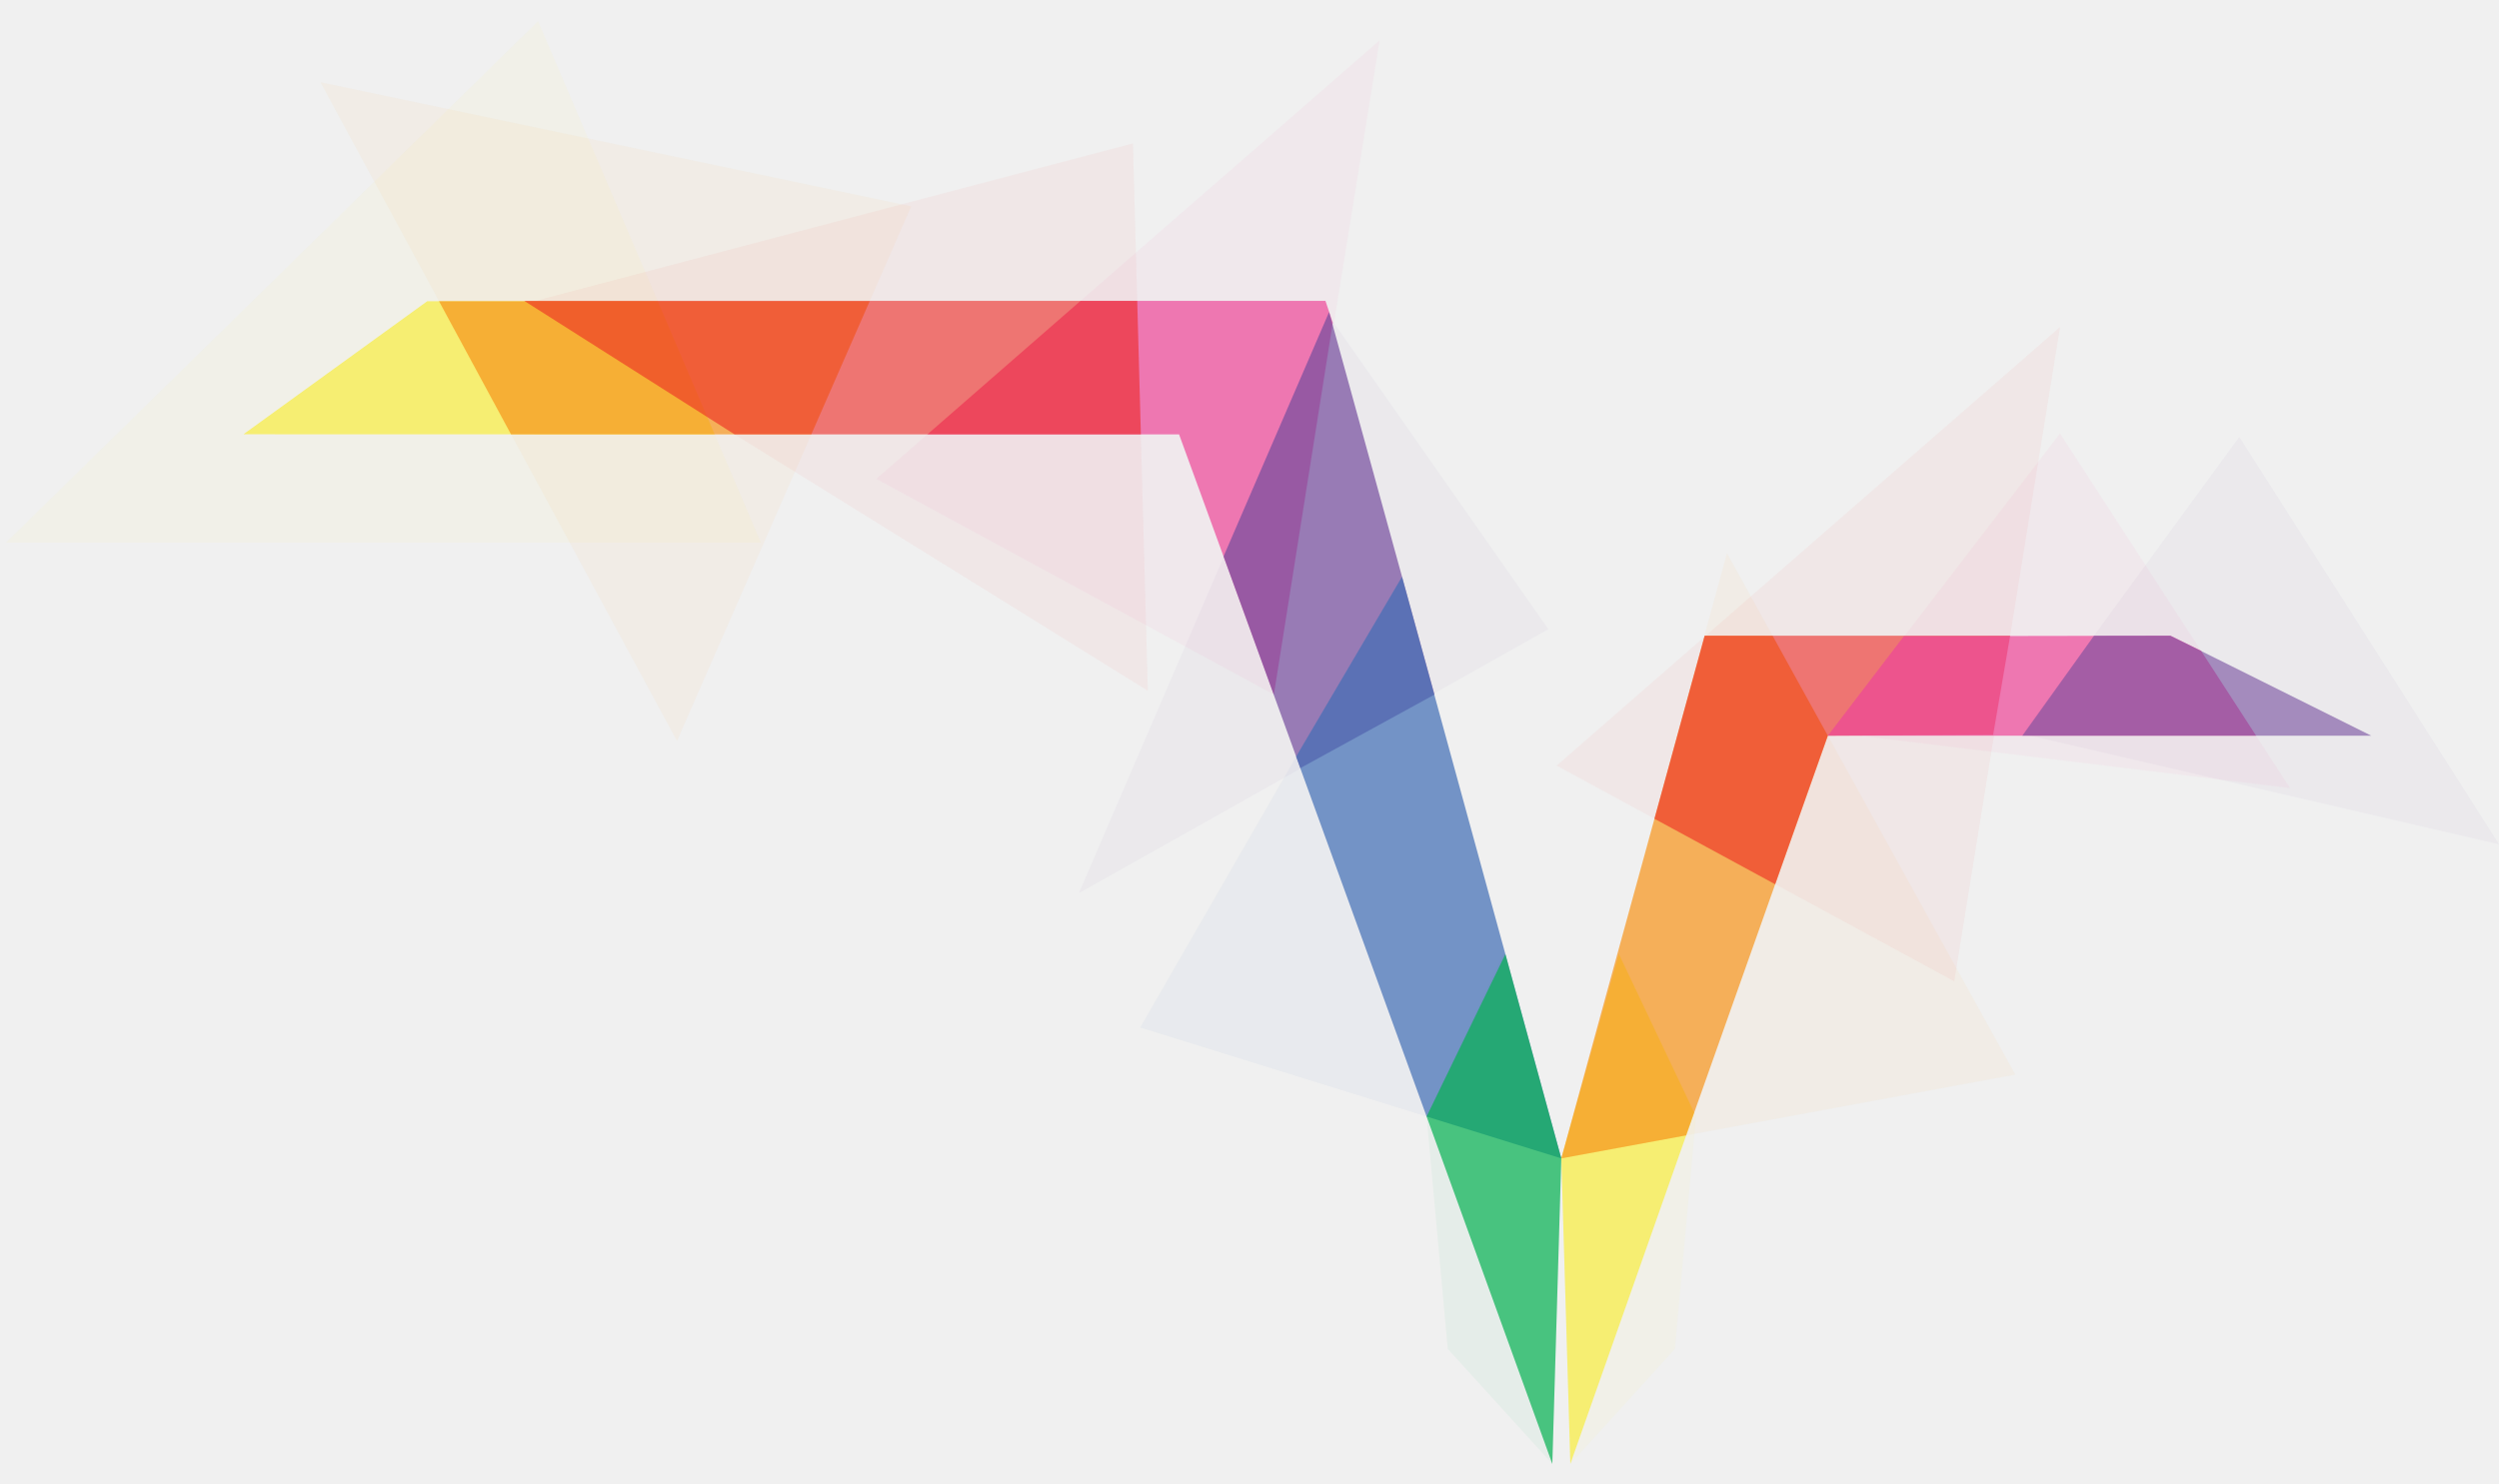
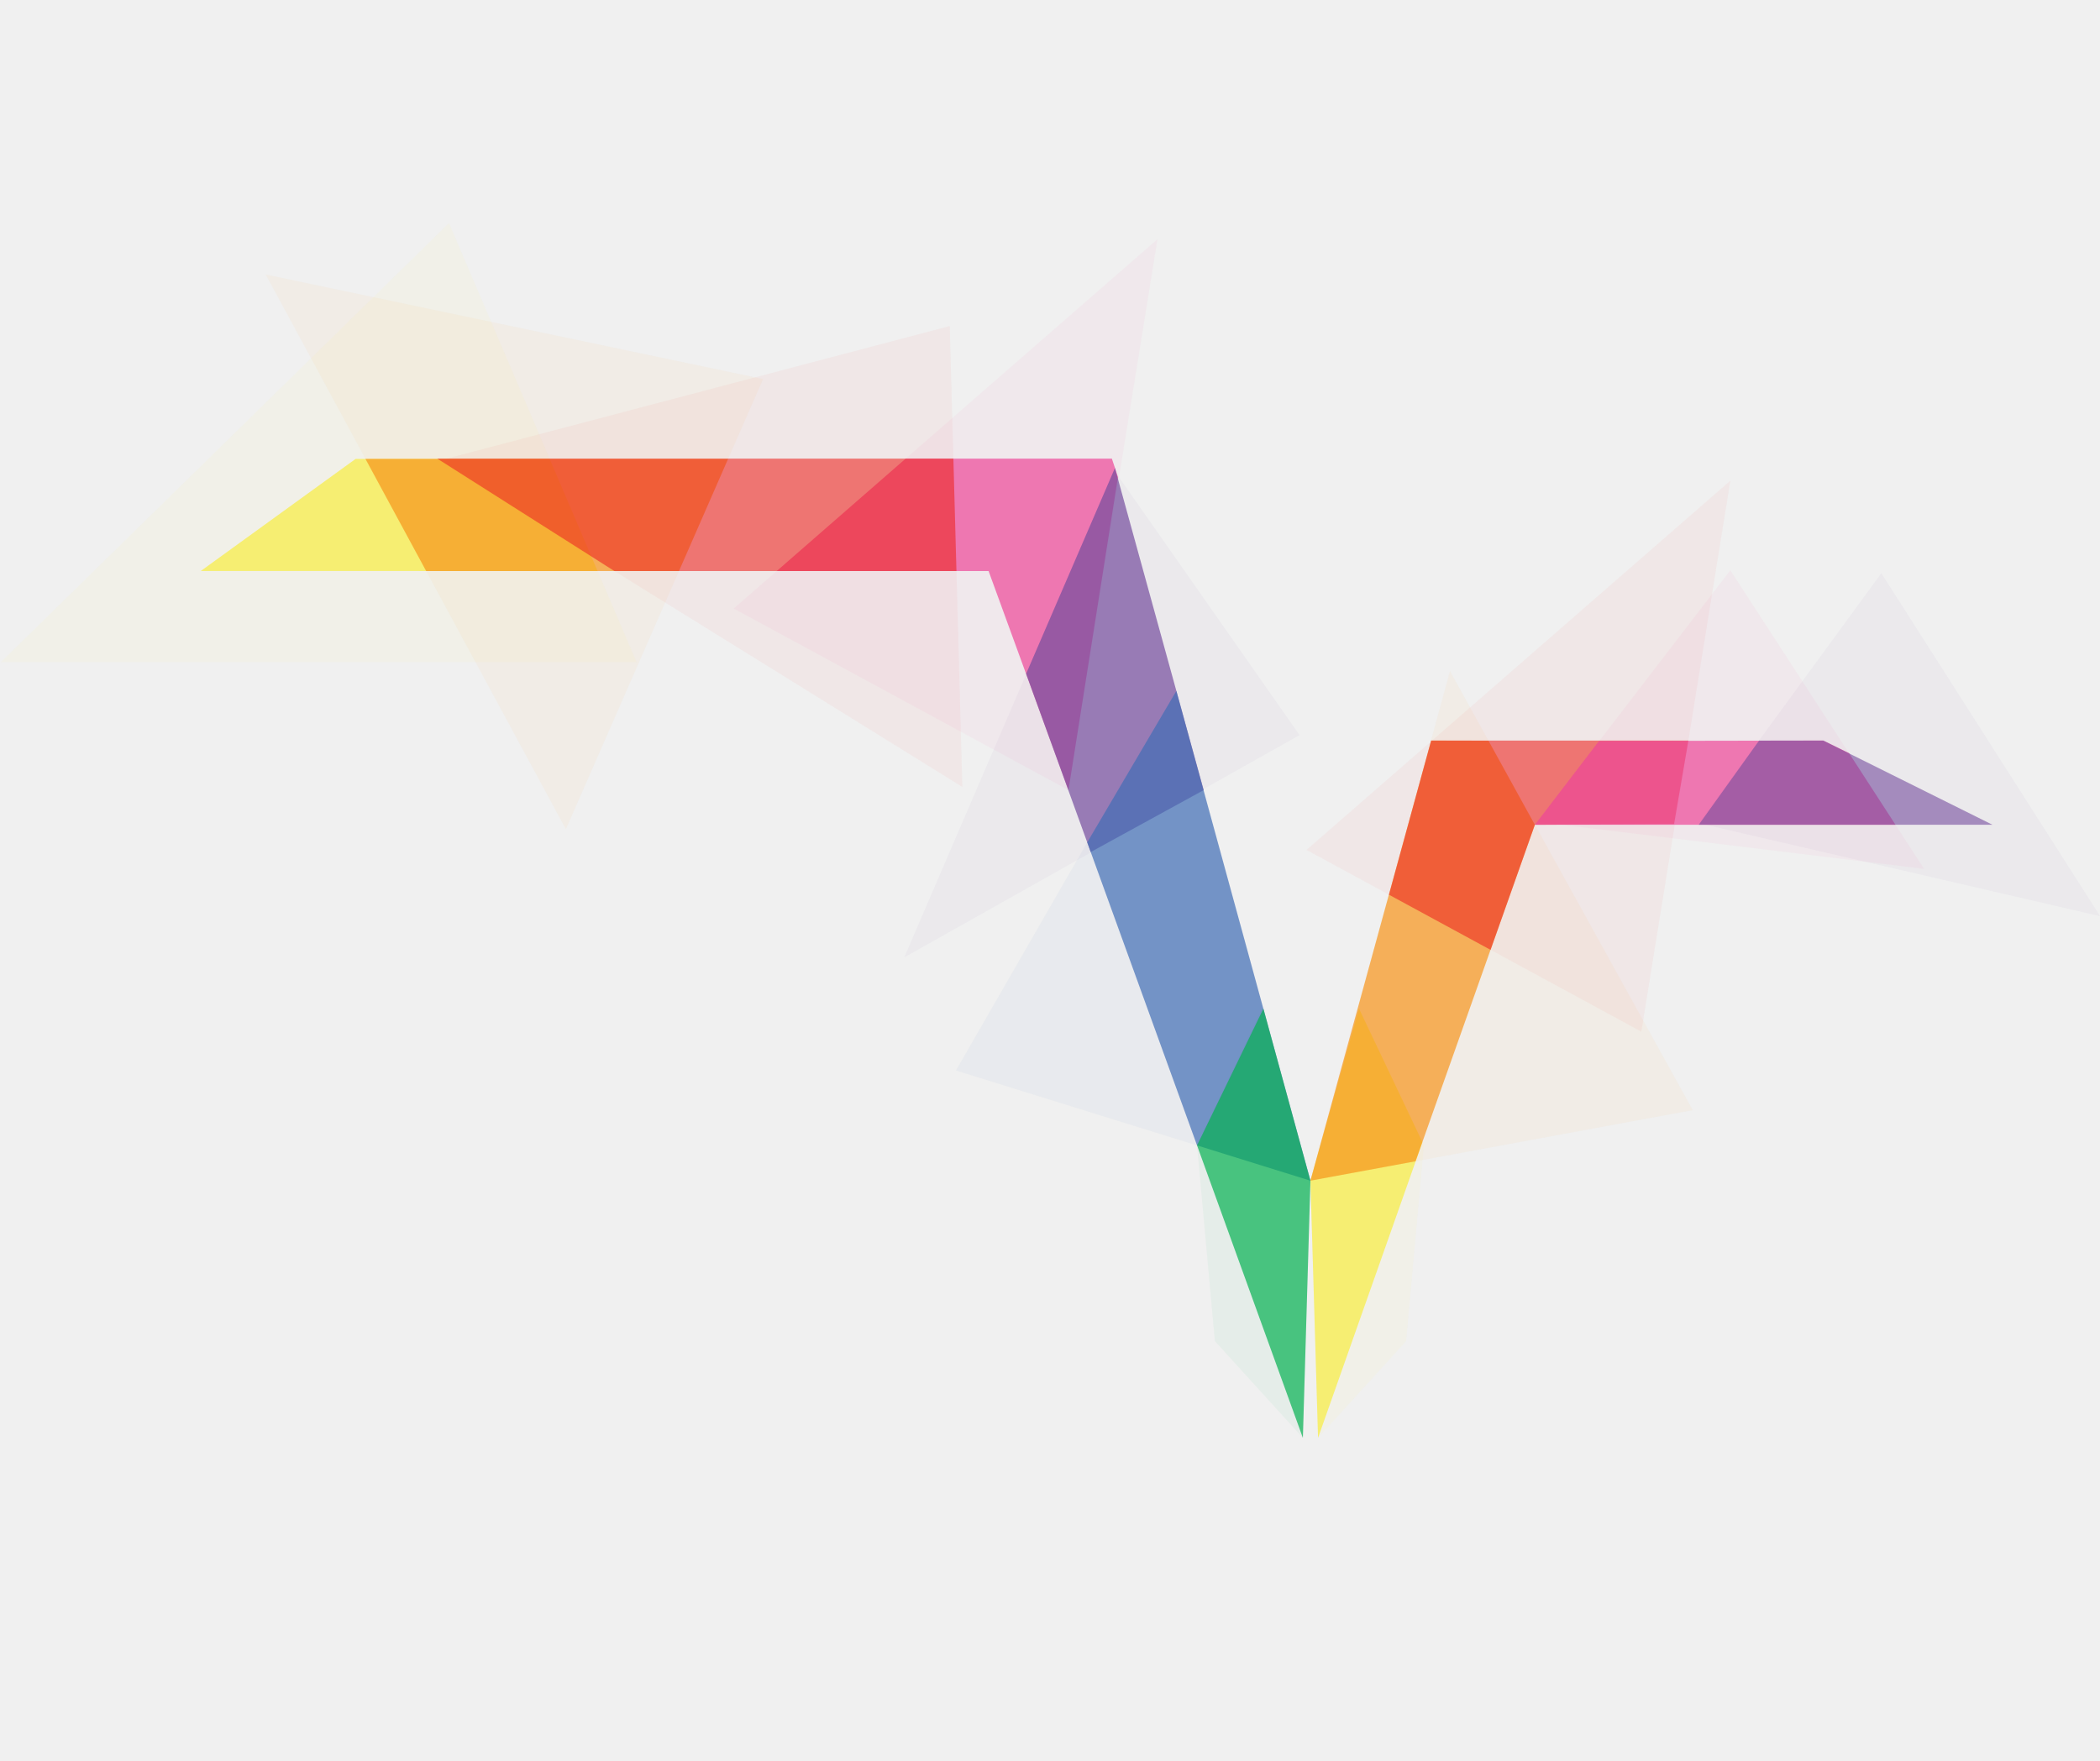
- <svg xmlns="http://www.w3.org/2000/svg" version="1.1" id="Layer_1" x="0px" y="0px" width="60.625px" height="36px" viewBox="0 0 60.625 36" enable-background="new 0 0 60.625 36" xml:space="preserve">
+ <svg xmlns="http://www.w3.org/2000/svg" version="1.1" id="Layer_1" x="0px" y="0px" width="65.875px" height="55.25px" viewBox="-5.938 -19.25 65.875 55.25" enable-background="new -5.938 -19.25 65.875 55.25" xml:space="preserve">
  <g id="Layer_1_4_" display="none">
    <g id="Layer_1_3_" display="inline">
      <g id="Layer_1_2_">
        <g id="Layer_1_1_">
          <g>
            <polygon opacity="0.01" enable-background="new    " points="41.9,28.084 38.764,26.055 40.906,25.333      " />
            <polygon fill="#FBED27" points="61.094,11.886 58.186,9.48 61.094,9.48      " />
            <polygon fill="#FBED27" points="61.094,11.886 58.186,11.886 58.186,9.48      " />
            <polygon opacity="0.02" enable-background="new    " points="61.094,11.886 58.186,11.886 58.186,9.48      " />
            <polygon fill="#FBED27" points="61.094,11.886 58.186,13.545 61.094,13.545      " />
            <polygon opacity="0.1" fill="#FFFFFF" enable-background="new    " points="61.094,11.886 58.186,13.545 61.094,13.545             " />
            <polygon fill="#FBED27" points="61.094,11.886 63.757,9.48 61.094,9.48      " />
            <polygon opacity="0.02" enable-background="new    " points="61.094,11.886 63.757,9.48 61.094,9.48      " />
            <polygon fill="#FBED27" points="61.094,11.886 63.757,11.886 63.757,9.48      " />
            <polygon opacity="0.05" fill="#FFFFFF" enable-background="new    " points="61.094,11.886 63.757,11.886 63.757,9.48      " />
            <polygon fill="#FBED27" points="58.186,11.886 56.148,9.48 58.186,9.48      " />
            <polygon opacity="0.04" enable-background="new    " points="58.186,11.886 56.148,9.48 58.186,9.48      " />
            <polygon fill="#F5841F" points="58.186,11.886 53.82,13.545 53.82,11.886      " />
            <polygon fill="#F5841F" points="53.82,11.886 51.014,9.48 49.92,11.886      " />
            <polygon fill="#F5841F" points="53.82,11.886 49.92,11.886 48.704,14.557      " />
            <polygon opacity="0.05" fill="#FFFFFF" enable-background="new    " points="53.82,11.886 49.92,11.886 48.704,14.557      " />
            <polygon fill="#F5841F" points="53.82,11.886 53.82,13.545 50.643,13.545      " />
            <polygon opacity="0.02" enable-background="new    " points="53.82,11.886 53.82,13.545 50.643,13.545      " />
            <polygon fill="#F5841F" points="50.643,13.545 53.82,13.545 52.48,16.47      " />
            <polygon opacity="0.05" fill="#FFFFFF" enable-background="new    " points="50.643,13.545 53.82,13.545 52.48,16.47      " />
            <polygon fill="#F5841F" points="50.643,13.545 48.704,14.557 49.92,16.47      " />
            <polygon opacity="0.02" enable-background="new    " points="50.643,13.545 48.704,14.557 49.92,16.47      " />
            <polygon fill="#F5841F" points="50.643,13.545 52.48,16.47 49.92,16.47      " />
            <polygon fill="#F5841F" points="50.643,13.545 52.48,16.47 49.92,16.47      " />
            <polygon fill="#F5841F" points="49.92,16.47 50.712,20.337 52.48,16.47      " />
            <polygon opacity="0.02" enable-background="new    " points="49.92,16.47 50.712,20.337 52.48,16.47      " />
            <polygon fill="#C22127" points="50.712,20.337 47.911,20.337 49.08,23.9      " />
            <polygon opacity="0.03" fill="#FFFFFF" enable-background="new    " points="50.712,20.337 47.911,20.337 49.08,23.9      " />
            <polygon fill="#C22127" points="47.911,20.337 45.758,21.033 46.836,22.784      " />
            <polygon opacity="0.04" enable-background="new    " points="47.911,20.337 45.758,21.033 46.836,22.784      " />
            <polygon fill="#C22127" points="47.911,20.337 46.836,22.784 49.08,23.9      " />
            <polygon opacity="0.02" enable-background="new    " points="47.911,20.337 46.836,22.784 49.08,23.9      " />
            <polygon fill="#C22127" points="45.758,21.033 46.836,22.784 45.214,22.23      " />
            <polygon opacity="0.03" fill="#FFFFFF" enable-background="new    " points="45.758,21.033 46.836,22.784 45.214,22.23             " />
            <polygon fill="#C22127" points="46.836,22.784 44.333,24.167 45.214,22.23      " />
            <polygon fill="#C22127" points="46.836,22.784 44.333,24.167 43.448,26.111      " />
            <polygon opacity="0.04" enable-background="new    " points="46.836,22.784 44.333,24.167 43.448,26.111      " />
            <polygon fill="#C22127" points="46.836,22.784 48.425,25.333 49.08,23.9      " />
            <polygon opacity="0.03" fill="#FFFFFF" enable-background="new    " points="46.836,22.784 48.425,25.333 49.08,23.9      " />
            <polygon fill="#C22127" points="47.911,24.511 47.389,27.6 48.425,25.333      " />
            <polygon fill="#EC3793" points="43.448,26.111 41.9,28.084 43.448,29.148      " />
            <polygon fill="#EC3793" points="43.448,29.148 45.143,29.148 43.448,30.952      " />
            <polygon fill="#EC3793" points="41.9,28.084 43.448,30.952 43.448,29.148      " />
            <polygon opacity="0.04" enable-background="new    " points="41.9,28.084 43.448,30.952 43.448,29.148      " />
            <polygon fill="#EC3793" points="41.9,28.084 42.109,30.49 43.064,30.243      " />
            <polygon opacity="0.03" fill="#FFFFFF" enable-background="new    " points="41.9,28.084 42.109,30.49 43.064,30.243      " />
            <polygon fill="#EC3793" points="43.448,30.952 45.253,32.261 43.448,32.261      " />
            <polygon fill="#EC3793" points="42.109,30.49 43.064,30.243 43.448,30.952      " />
            <polygon opacity="0.06" enable-background="new    " points="42.109,30.49 43.064,30.243 43.448,30.952      " />
            <polygon fill="#EC3793" points="43.448,30.952 42.202,32.261 43.448,32.261      " />
            <polygon opacity="0.03" fill="#FFFFFF" enable-background="new    " points="43.448,30.952 42.202,32.261 43.448,32.261             " />
            <polygon fill="#EC3793" points="43.035,35.332 43.448,33.857 43.848,35.332      " />
            <polygon fill="#EC3793" points="43.448,33.857 44.729,33.407 43.848,35.332      " />
            <polygon opacity="0.04" enable-background="new    " points="43.448,33.857 44.729,33.407 43.848,35.332      " />
            <polygon fill="#EC3793" points="43.448,33.857 45.253,32.261 44.729,33.407      " />
            <polygon opacity="0.03" fill="#FFFFFF" enable-background="new    " points="43.448,33.857 45.253,32.261 44.729,33.407             " />
            <polygon fill="#EC3793" points="45.253,32.261 43.448,32.261 43.448,32.943      " />
            <polygon opacity="0.04" enable-background="new    " points="45.253,32.261 43.448,32.261 43.448,32.943      " />
            <polygon fill="#EC3793" points="45.253,32.261 43.448,32.943 43.448,33.857      " />
            <polygon fill="#EC3793" points="45.143,29.148 43.448,30.952 45.143,30.598      " />
            <polygon opacity="0.04" enable-background="new    " points="45.143,29.148 43.448,30.952 45.143,30.598      " />
            <polyline fill="#EC3793" points="43.448,30.952 45.253,32.261 45.146,30.652 45.143,30.598      " />
            <polyline opacity="0.03" fill="#FFFFFF" enable-background="new    " points="43.448,30.952 45.253,32.261 45.146,30.652        45.143,30.598      " />
            <polygon fill="#EC3793" points="43.448,29.148 44.564,25.016 43.448,26.111      " />
            <polygon opacity="0.04" enable-background="new    " points="43.448,29.148 44.564,25.016 43.448,26.111      " />
            <polygon fill="#EC3793" points="43.448,29.148 43.893,27.502 45.143,29.148      " />
            <polygon opacity="0.03" fill="#FFFFFF" enable-background="new    " points="43.448,29.148 43.893,27.502 45.143,29.148             " />
            <polygon fill="#C22127" points="46.836,22.784 47.911,24.511 46.836,24.689      " />
            <polygon fill="#C22127" points="47.911,24.511 46.836,24.689 47.389,27.6      " />
            <polygon opacity="0.03" fill="#FFFFFF" enable-background="new    " points="47.911,24.511 46.836,24.689 47.389,27.6      " />
            <polygon fill="#EC3793" points="45.143,29.148 45.689,27.502 46.68,29.148      " />
            <polygon fill="#EC3793" points="45.143,29.148 46.68,29.148 46.016,30.598      " />
            <polygon opacity="0.04" enable-background="new    " points="45.143,29.148 46.68,29.148 46.016,30.598      " />
            <path fill="#EC3793" d="M45.143,29.148" />
            <polygon fill="#EC3793" points="41.9,28.084 42.675,24.432 43.448,26.111      " />
            <polygon opacity="0.03" fill="#FFFFFF" enable-background="new    " points="41.9,28.084 42.675,24.432 43.448,26.111      " />
            <polygon fill="#EC3793" points="45.143,29.148 45.143,30.594 46.016,30.598      " />
            <polygon fill="#EC3793" points="45.143,30.594 46.016,30.598 45.253,32.261      " />
            <polygon opacity="0.04" enable-background="new    " points="45.143,30.596 46.016,30.6 45.253,32.264      " />
            <polygon fill="#DD5D82" points="41.9,28.084 38.764,26.055 40.906,25.333      " />
            <polygon opacity="0.02" enable-background="new    " points="41.9,28.084 38.764,26.055 40.906,25.333      " />
            <polygon fill="#DD5D82" points="40.906,25.333 41.514,21.909 38.764,26.055      " />
            <polygon opacity="0.04" enable-background="new    " points="40.906,25.333 41.514,21.909 38.764,26.055      " />
            <polygon fill="#DD5D82" points="38.764,26.055 37.448,23.199 41.514,21.909      " />
            <polygon fill="#DD5D82" points="41.514,21.909 40.684,20.107 39.637,22.505      " />
            <polygon opacity="0.03" enable-background="new    " points="41.514,21.909 40.684,20.107 39.637,22.505      " />
            <polygon fill="#DD5D82" points="39.637,22.505 38.268,19.95 40.684,20.107      " />
            <polygon opacity="0.03" fill="#FFFFFF" enable-background="new    " points="39.641,22.505 38.273,19.95 40.688,20.107             " />
            <polygon fill="#DD5D82" points="38.268,19.95 37.448,23.199 39.637,22.505      " />
            <polyline fill="#DD5D82" points="38.268,19.95 40.25,19.165 40.684,20.107      " />
            <polyline opacity="0.04" enable-background="new    " points="40.688,20.107 40.254,19.165 38.273,19.95      " />
            <polyline opacity="0.05" fill="#FFFFFF" enable-background="new    " points="39.637,22.505 39.626,22.545 38.764,26.055        37.473,23.252      " />
            <path fill="#FFFFFF" d="M37.448,23.199" />
            <polygon fill="#DD5D82" points="37.448,23.199 35.404,18.764 38.273,19.948      " />
            <polygon opacity="0.04" enable-background="new    " points="37.448,23.199 35.404,18.764 38.273,19.948      " />
            <polygon fill="#DD5D82" points="35.404,18.764 35.924,15.388 38.273,19.948      " />
            <polygon fill="#DD5D82" points="35.723,16.702 33.289,14.166 35.404,18.764      " />
            <polygon opacity="0.03" fill="#FFFFFF" enable-background="new    " points="35.723,16.708 33.289,14.171 35.404,18.768             " />
            <polygon fill="#A15AA3" points="35.924,15.388 36.956,12.011 35.109,8.002      " />
            <polygon fill="#A15AA3" points="35.109,8.002 33.686,10.343 32.205,6.949      " />
            <polygon fill="#A15AA3" points="33.686,10.343 35.368,10.343 35.109,8.002      " />
            <polygon opacity="0.04" enable-background="new    " points="33.665,10.343 35.346,10.343 35.088,8.002      " />
            <polygon fill="#A15AA3" points="32.205,6.949 30.257,7.583 29.242,5.379      " />
            <polygon fill="#A15AA3" points="30.257,7.583 33.686,10.343 32.205,6.949      " />
            <polygon opacity="0.06" enable-background="new    " points="30.257,7.583 33.686,10.343 32.205,6.949      " />
            <polygon fill="#A15AA3" points="32.205,6.949 33.369,4.224 35.088,8.002      " />
            <polygon opacity="0.03" fill="#FFFFFF" enable-background="new    " points="32.205,6.949 33.369,4.224 35.088,8.002      " />
            <polygon fill="#A15AA3" points="32.205,6.949 31.232,4.434 29.242,5.379      " />
            <polygon opacity="0.02" enable-background="new    " points="32.205,6.949 31.232,4.434 29.242,5.379      " />
            <polygon fill="#A15AA3" points="32.205,6.949 31.232,4.434 32.029,1.313      " />
            <polygon opacity="0.04" enable-background="new    " points="32.205,6.949 31.232,4.434 32.029,1.313      " />
            <polygon fill="#A15AA3" points="32.029,1.313 32.205,6.949 33.369,4.224      " />
            <polygon fill="#A15AA3" points="32.029,1.313 29.359,2.874 31.232,4.434      " />
            <polygon fill="#79CCCA" points="29.242,5.379 27.23,3.346 25.842,5.379      " />
            <polygon fill="#79CCCA" points="27.23,3.346 25.842,5.379 23.921,3.346      " />
            <polygon opacity="0.04" enable-background="new    " points="27.23,3.346 25.842,5.379 23.921,3.346      " />
            <polygon fill="#79CCCA" points="23.921,3.346 23.921,1.313 21.792,3.346      " />
            <polygon fill="#79CCCA" points="21.792,3.346 24.75,4.224 23.921,3.346      " />
            <polygon opacity="0.06" enable-background="new    " points="21.792,3.346 24.75,4.224 23.921,3.346      " />
            <polygon fill="#79CCCA" points="21.792,3.346 20.465,4.295 23.271,3.785      " />
            <polygon opacity="0.04" enable-background="new    " points="21.792,3.346 20.465,4.295 23.271,3.785      " />
            <polygon fill="#79CCCA" points="21.792,3.346 21.005,1.313 23.921,1.313      " />
            <polygon opacity="0.04" enable-background="new    " points="21.792,3.346 21.005,1.313 23.921,1.313      " />
            <polygon fill="#79CCCA" points="20.465,4.295 21.792,3.346 20.465,3.346      " />
            <polygon opacity="0.05" enable-background="new    " points="20.465,4.295 21.792,3.346 20.465,3.346      " />
            <polygon fill="#79CCCA" points="21.005,1.313 20.465,3.346 21.792,3.346      " />
            <polygon fill="#79CCCA" points="23.921,3.346 24.646,1.313 23.921,1.313      " />
            <polygon opacity="0.02" enable-background="new    " points="23.921,3.346 24.646,1.313 23.921,1.313      " />
            <polygon fill="#79CCCA" points="20.465,4.295 20.465,5.379 18.583,5.379      " />
            <polygon opacity="0.08" fill="#FFFFFF" enable-background="new    " points="20.465,4.295 20.465,5.379 18.583,5.379      " />
            <polygon fill="#79CCCA" points="20.465,3.346 18.583,5.379 20.465,4.295      " />
            <polygon opacity="0.02" enable-background="new    " points="20.465,3.346 18.583,5.379 20.465,4.295      " />
            <polygon fill="#79CCCA" points="20.465,3.346 18.583,3.346 21.005,1.313      " />
            <polygon opacity="0.02" enable-background="new    " points="20.465,3.346 18.583,3.346 21.005,1.313      " />
            <polygon fill="#79CCCA" points="20.465,4.295 20.465,5.379 23.271,3.785      " />
            <polygon opacity="0.02" enable-background="new    " points="20.465,4.295 20.465,5.379 23.271,3.785      " />
            <polygon fill="#79CCCA" points="18.583,3.346 18.583,1.313 21.005,1.313      " />
            <polygon fill="#79CCCA" points="18.583,1.313 16.656,1.313 18.583,3.346      " />
            <polygon opacity="0.08" fill="#FFFFFF" enable-background="new    " points="18.583,1.313 16.656,1.313 18.583,3.346      " />
            <polygon fill="#79CCCA" points="18.583,3.346 17.62,4.434 16.656,1.313      " />
            <polygon fill="#79CCCA" points="16.656,1.313 14.989,3.162 17.226,3.162      " />
            <polygon opacity="0.04" enable-background="new    " points="16.656,1.313 14.989,3.162 17.226,3.162      " />
            <polygon fill="#79CCCA" points="14.989,3.162 14.989,4.582 17.226,3.162      " />
            <polygon fill="#64BB46" points="14.989,3.162 12.258,1.313 12.258,3.162      " />
            <polygon fill="#64BB46" points="12.258,3.162 10.917,3.162 12.258,1.313      " />
            <polygon opacity="0.04" enable-background="new    " points="12.258,3.162 10.917,3.162 12.258,1.313      " />
            <polygon fill="#64BB46" points="10.917,3.162 13.076,5.379 12.258,3.162      " />
            <polygon fill="#64BB46" points="10.917,3.162 10.917,1.313 12.258,1.313      " />
            <polygon fill="#64BB46" points="10.917,3.162 10.917,4.434 12.156,4.434      " />
            <polygon opacity="0.04" enable-background="new    " points="10.917,3.162 10.917,4.434 12.156,4.434      " />
            <polygon fill="#64BB46" points="10.917,3.162 9.358,1.313 9.358,3.872      " />
            <polygon opacity="0.08" fill="#FFFFFF" enable-background="new    " points="10.917,3.162 9.358,1.313 9.358,3.872      " />
            <polygon fill="#64BB46" points="9.358,1.313 10.917,1.313 10.917,3.162      " />
            <polygon opacity="0.02" enable-background="new    " points="9.358,1.313 10.917,1.313 10.917,3.162      " />
            <polygon fill="#64BB46" points="7.723,3.872 6.35,5.379 7.723,5.379      " />
            <polygon opacity="0.04" enable-background="new    " points="7.723,3.872 6.35,5.379 7.723,5.379      " />
            <polygon fill="#64BB46" points="5.257,1.313 6.936,1.313 6.936,2.521      " />
            <polygon fill="#64BB46" points="6.936,2.521 8.17,1.313 6.936,1.313      " />
            <polygon opacity="0.08" fill="#FFFFFF" enable-background="new    " points="6.936,2.521 8.17,1.313 6.936,1.313      " />
            <polygon fill="#64BB46" points="9.358,1.313 8.17,1.313 9.358,3.872      " />
            <polygon opacity="0.02" enable-background="new    " points="9.381,1.313 8.193,1.313 9.381,3.872      " />
            <polygon fill="#64BB46" points="8.17,1.313 6.936,2.521 8.731,2.521      " />
            <polygon opacity="0.04" enable-background="new    " points="8.17,1.313 6.936,2.521 8.731,2.521      " />
            <polygon fill="#64BB46" points="5.257,5.379 7.723,3.872 6.35,5.379      " />
            <polygon fill="#64BB46" points="6.936,2.521 9.358,3.872 8.731,2.521      " />
            <polygon fill="#64BB46" points="7.723,3.872 6.936,2.521 9.358,3.872      " />
            <polygon opacity="0.08" fill="#FFFFFF" enable-background="new    " points="7.746,3.872 6.959,2.521 9.381,3.872      " />
            <polygon fill="#64BB46" points="6.936,2.521 5.257,2.521 5.257,1.313      " />
            <polygon opacity="0.04" enable-background="new    " points="6.936,2.521 5.257,2.521 5.257,1.313      " />
            <polygon fill="#64BB46" points="7.723,3.872 6.49,3.709 6.936,2.521      " />
            <polygon opacity="0.04" enable-background="new    " points="7.723,3.872 6.49,3.709 6.936,2.521      " />
            <polygon fill="#64BB46" points="6.49,3.709 5.257,5.379 7.723,3.872      " />
            <polygon opacity="0.08" fill="#FFFFFF" enable-background="new    " points="6.49,3.709 5.257,5.379 7.723,3.872      " />
            <polygon fill="#FBED27" points="58.186,11.886 56.148,9.48 53.82,11.886      " />
            <polygon opacity="0.04" fill="#FFFFFF" enable-background="new    " points="58.186,11.886 56.148,9.48 53.82,11.886      " />
            <polygon fill="#FBED27" points="61.094,11.886 63.757,13.545 63.757,11.886      " />
            <polygon opacity="0.02" enable-background="new    " points="61.094,11.886 63.757,13.545 63.757,11.886      " />
            <polygon fill="#C22127" points="45.758,21.033 47.389,17.451 47.911,20.337      " />
            <polygon fill="#F5841F" points="49.92,16.47 47.389,17.451 48.704,14.557      " />
            <polygon fill="#C22127" points="47.911,20.337 49.08,18.323 50.712,20.337      " />
            <polygon fill="#EC3793" points="43.035,35.332 42.148,33.407 43.448,33.857      " />
            <polygon opacity="0.03" fill="#FFFFFF" enable-background="new    " points="43.035,35.332 42.148,33.407 43.448,33.857             " />
            <polygon fill="#EC3793" points="42.148,33.407 43.448,32.261 43.448,33.857      " />
            <polygon opacity="0.04" enable-background="new    " points="43.448,32.943 42.148,33.407 43.448,33.857      " />
            <polygon fill="#EC3793" points="42.202,32.261 42.148,33.407 43.448,32.261      " />
            <polygon opacity="0.04" enable-background="new    " points="42.202,32.261 42.148,33.407 43.448,32.261      " />
            <polygon opacity="0.03" fill="#FFFFFF" enable-background="new    " points="43.448,32.261 43.448,32.943 42.148,33.407             " />
            <polygon fill="#EC3793" points="42.202,32.261 41.02,30.952 42.148,33.407      " />
            <polygon fill="#EC3793" points="42.109,30.49 42.202,32.261 43.448,30.952      " />
            <polygon fill="#EC3793" points="41.02,30.952 42.038,29.669 42.109,30.49 42.202,32.261      " />
            <polygon opacity="0.06" enable-background="new    " points="41.02,30.952 42.038,29.669 42.109,30.49 42.202,32.261      " />
            <polygon fill="#DD5D82" points="40.906,25.333 42.675,24.432 41.514,21.909      " />
            <polygon fill="#EC3793" points="40.906,25.333 42.675,24.432 41.514,21.909      " />
            <polygon opacity="0.05" fill="#FFFFFF" enable-background="new    " points="40.906,25.333 42.675,24.432 41.514,21.909             " />
            <polygon fill="#EC3793" points="40.906,25.333 42.675,24.432 41.9,28.084      " />
            <polygon fill="#DD5D82" points="38.273,19.948 38.542,17.068 40.25,19.165      " />
            <polygon fill="#DD5D82" points="38.542,17.068 39.284,17.068 40.25,19.165      " />
            <polygon opacity="0.04" enable-background="new    " points="38.542,17.068 39.284,17.068 40.25,19.165      " />
            <polygon fill="#DD5D82" points="38.542,17.068 36.9,17.283 38.273,19.948      " />
            <polygon opacity="0.05" fill="#FFFFFF" enable-background="new    " points="38.542,17.068 36.9,17.283 38.273,19.948      " />
            <polygon fill="#A15AA3" points="36.956,12.011 37.873,14.004 35.924,15.388      " />
            <polygon opacity="0.04" enable-background="new    " points="36.956,12.011 37.875,14.004 35.925,15.388      " />
            <polygon fill="#A15AA3" points="33.686,10.343 32.531,12.521 34.219,12.521      " />
            <polygon fill="#A15AA3" points="32.531,12.521 30.257,7.583 33.686,10.343      " />
            <polygon opacity="0.04" enable-background="new    " points="32.531,12.521 30.257,7.583 33.686,10.343      " />
            <polygon fill="#A15AA3" points="33.686,10.343 35.368,10.312 34.219,12.521      " />
            <polygon opacity="0.03" fill="#FFFFFF" enable-background="new    " points="33.686,10.343 35.368,10.312 34.219,12.521             " />
            <polygon fill="#A15AA3" points="34.219,12.521 33.289,14.171 32.531,12.521      " />
            <polygon opacity="0.04" enable-background="new    " points="34.219,12.521 33.289,14.171 32.531,12.521      " />
            <polygon fill="#79CCCA" points="27.23,3.346 29.359,2.874 27.485,1.313      " />
            <polygon fill="#79CCCA" points="27.485,1.313 23.921,3.346 27.23,3.346      " />
            <polygon opacity="0.08" fill="#FFFFFF" enable-background="new    " points="27.485,1.313 23.921,3.346 27.23,3.346      " />
            <polygon fill="#79CCCA" points="24.646,1.313 27.485,1.313 23.921,3.346      " />
            <path fill="none" stroke="#79CCCA" stroke-width="0.25" stroke-miterlimit="10" d="M12.258,3.162" />
            <polygon fill="#64BB46" points="6.49,3.709 5.257,3.709 6.936,2.521      " />
            <polygon fill="#64BB46" points="6.936,2.521 5.257,2.521 5.257,3.709      " />
            <polygon opacity="0.08" fill="#FFFFFF" enable-background="new    " points="6.936,2.521 5.257,2.521 5.257,3.709      " />
            <polygon fill="#64BB46" points="6.49,3.709 5.257,3.709 5.257,5.379      " />
            <polygon opacity="0.02" enable-background="new    " points="6.49,3.709 5.257,3.709 5.257,5.379      " />
            <polygon fill="#64BB46" points="7.723,3.872 9.358,5.379 7.723,5.379      " />
            <polygon fill="#64BB46" points="9.358,5.379 9.381,3.872 7.723,3.872      " />
            <polygon opacity="0.02" enable-background="new    " points="9.358,5.379 9.381,3.872 7.723,3.872      " />
            <polygon fill="#64BB46" points="9.381,3.872 10.917,4.434 10.917,3.162      " />
            <polygon fill="#64BB46" points="12.258,3.162 14.989,3.162 14.033,3.785      " />
            <polygon opacity="0.08" fill="#FFFFFF" enable-background="new    " points="12.258,3.162 14.989,3.162 14.033,3.785      " />
            <polygon fill="#64BB46" points="12.258,3.162 14.033,3.785 13.076,5.379      " />
            <polygon opacity="0.02" enable-background="new    " points="12.258,3.162 14.033,3.785 13.076,5.379      " />
            <polygon fill="#64BB46" points="10.917,4.434 9.358,5.379 10.917,5.379      " />
            <polygon fill="#79CCCA" points="14.989,4.582 14.033,3.785 14.989,3.162      " />
            <polygon opacity="0.04" enable-background="new    " points="14.989,4.582 14.033,3.785 14.989,3.162      " />
            <polygon fill="#79CCCA" points="14.989,4.582 17.62,4.434 17.226,3.162      " />
            <polygon opacity="0.04" fill="#FFFFFF" enable-background="new    " points="14.989,4.582 17.62,4.434 17.226,3.162      " />
            <polygon fill="#79CCCA" points="17.62,4.434 14.989,4.582 17.62,5.379      " />
            <polygon opacity="0.1" fill="#FFFFFF" enable-background="new    " points="17.62,4.434 14.989,4.582 17.62,5.379      " />
            <polygon fill="#79CCCA" points="17.62,4.434 20.465,3.346 18.583,3.346      " />
            <polygon opacity="0.08" fill="#FFFFFF" enable-background="new    " points="17.62,4.434 20.465,3.346 18.583,3.346      " />
            <polygon fill="#79CCCA" points="14.989,4.582 13.076,5.379 14.033,3.785      " />
            <polygon fill="#79CCCA" points="14.989,4.582 17.62,5.379 13.076,5.379      " />
            <polygon opacity="0.04" enable-background="new    " points="14.989,4.582 17.62,5.379 13.076,5.379      " />
            <polygon fill="#C22127" points="46.836,22.784 44.913,26.055 46.836,24.689      " />
            <polygon opacity="0.04" enable-background="new    " points="46.836,22.784 44.913,26.055 46.836,24.689      " />
            <polygon fill="#EC3793" points="46.836,24.689 44.913,26.055 47.389,27.6      " />
            <polygon fill="#EC3793" points="45.689,27.502 47.389,27.6 46.68,29.148      " />
            <polygon opacity="0.03" fill="#FFFFFF" enable-background="new    " points="45.689,27.502 47.389,27.6 46.68,29.148      " />
            <polygon fill="#EC3793" points="45.689,27.502 44.913,26.055 47.389,27.6      " />
            <polygon opacity="0.04" enable-background="new    " points="45.689,27.502 44.913,26.055 47.389,27.6      " />
            <polygon fill="#EC3793" points="44.913,26.055 43.893,27.502 45.689,27.502      " />
            <polygon opacity="0.05" fill="#FFFFFF" enable-background="new    " points="44.913,26.055 43.893,27.502 45.689,27.502             " />
            <polygon fill="#EC3793" points="45.689,27.502 43.893,27.502 45.143,29.148      " />
            <polygon opacity="0.04" enable-background="new    " points="45.689,27.502 43.893,27.502 45.143,29.148      " />
            <polygon fill="#EC3793" points="44.913,26.055 44.564,25.016 43.893,27.502      " />
            <polygon fill="#EC3793" points="44.564,25.016 46.836,22.784 44.913,26.055      " />
            <polygon opacity="0.04" enable-background="new    " points="44.564,25.025 46.836,22.796 44.913,26.066      " />
            <polygon fill="#F5841F" points="49.92,16.47 47.546,18.323 47.389,17.451      " />
            <polygon opacity="0.02" enable-background="new    " points="49.92,16.47 47.546,18.323 47.389,17.451      " />
            <polygon fill="#C22127" points="47.546,18.323 49.273,17.595 49.08,18.323      " />
            <polygon fill="#C22127" points="47.911,20.337 49.08,18.323 47.546,18.323      " />
            <polygon opacity="0.04" enable-background="new    " points="47.911,20.337 49.08,18.323 47.546,18.323      " />
            <polygon fill="#C22127" points="49.273,17.595 49.92,16.47 47.546,18.323      " />
            <polygon opacity="0.04" enable-background="new    " points="49.273,17.595 49.92,16.47 47.546,18.323      " />
            <polygon fill="#F5841F" points="49.92,16.47 49.273,17.595 50.384,18.734      " />
            <polygon fill="#F5841F" points="50.384,18.734 49.08,18.323 50.712,20.337      " />
            <polygon fill="#F5841F" points="49.273,17.595 49.08,18.323 50.384,18.734      " />
            <polygon opacity="0.02" enable-background="new    " points="49.273,17.595 49.08,18.323 50.384,18.734      " />
            <polygon fill="#DD5D82" points="41.9,28.084 40.139,29.041 38.764,26.055      " />
            <polygon opacity="0.05" fill="#FFFFFF" enable-background="new    " points="41.9,28.084 40.139,29.041 38.764,26.055      " />
            <polygon fill="#EC3793" points="41.9,28.084 41.02,30.952 40.139,29.041      " />
            <polygon opacity="0.05" fill="#FFFFFF" enable-background="new    " points="41.9,28.084 41.02,30.952 40.139,29.041      " />
            <polygon fill="#EC3793" points="41.9,28.084 41.02,30.952 42.038,29.669      " />
            <polygon fill="#F5841F" points="58.186,11.886 59.639,12.716 61.094,11.886      " />
            <polygon fill="#F5841F" points="58.186,11.886 58.186,13.545 59.639,12.716      " />
            <polygon opacity="0.02" enable-background="new    " points="58.186,11.886 58.186,13.545 59.639,12.716      " />
            <polygon opacity="0.03" enable-background="new    " points="59.639,12.716 61.094,13.545 58.186,13.545      " />
            <polygon fill="#F5841F" points="58.186,11.886 58.186,13.545 55.893,12.757      " />
            <polygon opacity="0.04" enable-background="new    " points="58.186,11.886 58.186,13.545 55.893,12.757      " />
            <polygon fill="#F5841F" points="55.893,12.757 55.893,13.545 58.186,13.545      " />
            <polygon fill="#F5841F" points="55.893,12.757 53.82,13.545 55.893,13.545      " />
            <polygon opacity="0.05" fill="#FFFFFF" enable-background="new    " points="55.893,12.757 53.82,13.545 55.893,13.545             " />
            <polygon fill="#FBED27" points="56.148,9.48 53.82,9.48 54.822,10.85      " />
            <polygon opacity="0.03" enable-background="new    " points="56.148,9.48 53.82,9.48 54.822,10.85      " />
            <polygon fill="#FBED27" points="54.822,10.85 51.014,9.48 53.82,9.48      " />
            <polygon fill="#FBED27" points="53.82,11.886 54.822,10.85 51.014,9.48      " />
            <polygon opacity="0.05" enable-background="new    " points="53.82,11.886 54.822,10.85 51.014,9.48      " />
            <polygon fill="#FBED27" points="61.094,11.886 63.757,13.545 61.094,13.545      " />
            <polygon fill="#A15AA3" points="34.219,12.521 35.607,12.521 35.368,10.312      " />
            <polygon opacity="0.04" enable-background="new    " points="34.219,12.521 35.607,12.521 35.368,10.312      " />
            <polygon fill="#A15AA3" points="35.723,16.708 33.289,14.171 35.925,15.388      " />
            <polygon fill="#A15AA3" points="33.289,14.171 35.607,12.521 35.925,15.388      " />
            <polygon opacity="0.04" enable-background="new    " points="33.289,14.171 35.607,12.521 35.925,15.388      " />
            <polygon fill="#A15AA3" points="34.219,12.521 34.527,13.29 33.289,14.171      " />
            <polygon fill="#A15AA3" points="34.219,12.521 34.527,13.29 35.607,12.521      " />
            <polygon opacity="0.03" fill="#FFFFFF" enable-background="new    " points="34.219,12.521 34.527,13.29 35.607,12.521             " />
            <polygon fill="#A15AA3" points="35.925,15.388 38.764,15.936 37.875,14.004      " />
            <polygon opacity="0.06" enable-background="new    " points="35.925,15.388 38.764,15.936 37.875,14.004      " />
            <polygon fill="#A15AA3" points="38.764,15.936 38.542,17.068 39.284,17.068      " />
            <polygon opacity="0.04" enable-background="new    " points="38.764,15.936 38.542,17.068 39.284,17.068      " />
            <polygon fill="#A15AA3" points="38.542,17.068 35.925,15.388 38.764,15.936      " />
            <polygon fill="#DD5D82" points="35.925,15.388 36.9,17.283 38.542,17.068      " />
            <polygon opacity="0.04" enable-background="new    " points="35.925,15.388 36.9,17.283 38.542,17.068      " />
            <polygon fill="#A15AA3" points="27.23,3.346 31.232,4.434 29.359,2.874      " />
            <polygon opacity="0.04" enable-background="new    " points="27.24,3.346 31.244,4.434 29.369,2.874      " />
            <polygon fill="#79CCCA" points="29.242,5.379 27.24,3.346 31.244,4.434      " />
            <polygon opacity="0.08" fill="#FFFFFF" enable-background="new    " points="29.232,5.379 27.23,3.346 31.232,4.434      " />
            <polygon fill="#79CCCA" points="27.485,1.313 30.408,2.261 32.029,1.313      " />
            <polygon fill="#79CCCA" points="27.485,1.313 29.369,2.874 30.408,2.261      " />
            <polygon opacity="0.06" enable-background="new    " points="27.485,1.313 29.369,2.874 30.408,2.261      " />
            <polygon fill="#79CCCA" points="23.271,3.785 23.271,5.379 20.465,5.379      " />
            <polygon fill="#79CCCA" points="23.271,3.785 24.75,4.224 23.271,5.379      " />
            <polygon opacity="0.08" fill="#FFFFFF" enable-background="new    " points="23.271,3.785 24.75,4.224 23.271,5.379      " />
            <polygon fill="#79CCCA" points="24.75,4.224 23.271,5.379 25.842,5.379      " />
            <polygon fill="#64BB46" points="12.258,1.313 14.033,1.313 14.033,2.514      " />
            <polygon opacity="0.08" fill="#FFFFFF" enable-background="new    " points="12.258,1.313 14.033,1.313 14.033,2.514      " />
            <polygon fill="#64BB46" points="14.033,2.514 16.656,1.313 14.033,1.313      " />
            <polygon fill="#79CCCA" points="14.989,3.162 14.033,2.514 16.656,1.313      " />
            <polygon fill="#64BB46" points="9.381,3.872 9.358,5.379 10.917,4.434      " />
            <polygon opacity="0.08" fill="#FFFFFF" enable-background="new    " points="9.381,3.872 9.358,5.379 10.917,4.434      " />
            <polygon fill="#64BB46" points="13.076,5.379 10.917,5.379 12.156,4.434      " />
            <polygon opacity="0.08" fill="#FFFFFF" enable-background="new    " points="13.076,5.379 10.917,5.379 12.156,4.434      " />
            <polygon fill="#64BB46" points="10.917,5.379 10.917,4.434 12.156,4.434      " />
            <polygon fill="#64BB46" points="10.917,5.379 10.917,4.434 12.156,4.434      " />
            <polygon fill="#79CCCA" points="17.62,4.434 19.321,4.582 20.465,3.346      " />
            <polygon fill="#79CCCA" points="17.62,4.434 18.583,5.379 17.62,5.379      " />
            <polygon fill="#79CCCA" points="17.62,4.434 18.583,5.379 19.321,4.582      " />
            <polygon opacity="0.1" fill="#FFFFFF" enable-background="new    " points="17.62,4.434 18.583,5.379 19.321,4.582      " />
          </g>
        </g>
        <g id="Layer_2">
          <polygon opacity="0.5" fill="#A15AA3" enable-background="new    " points="39.415,23.811 29.756,4.911 29.756,18.446     " />
          <polygon opacity="0.5" fill="#79CCCA" enable-background="new    " points="33.409,12.058 29.756,4.911 25.048,0.61       18.392,0.61 14.821,8.617 24.115,8.617 29.756,18.446     " />
          <polygon opacity="0.5" fill="#64BB46" enable-background="new    " points="24.115,8.617 18.392,0.61 6.059,0.61 2.483,8.617           " />
          <polygon opacity="0.5" fill="#DD5D82" enable-background="new    " points="29.756,18.446 39.415,35.391 40.158,24.379       40.158,22.49 39.415,23.811 37.001,19.086     " />
          <polygon opacity="0.5" fill="#EC3793" enable-background="new    " points="48.965,18.446 39.4,35.391 38.667,24.379       38.667,22.49 39.4,23.811 41.792,19.086     " />
          <polygon opacity="0.5" fill="#F5841F" enable-background="new    " points="41.792,19.086 44.954,12.058 48.568,4.911       54.154,8.617 44.954,25.553     " />
          <polygon opacity="0.5" fill="#FBED27" enable-background="new    " points="51.368,13.747 48.568,4.911 61.75,4.911       64.062,8.625 54.154,8.617     " />
        </g>
      </g>
      <g id="Layer_2_1_">
        <g>
          <polygon opacity="0.5" fill="#64BB46" enable-background="new    " points="5.405,4.582 8.495,0.367 21.725,0.367 28.904,4.582           " />
          <polygon opacity="0.5" fill="#79CCCA" enable-background="new    " points="21.725,0.367 19.825,4.582 28.904,4.582       32.255,12.1 35.322,8.252 31.689,0.367     " />
          <polygon opacity="0.5" fill="#A15AA3" enable-background="new    " points="33.378,4.031 32.255,12.1 36.825,22.016       41.945,22.631     " />
          <polygon opacity="0.5" fill="#DD5D82" enable-background="new    " points="38.941,16.109 36.825,22.016 43.105,35.634       43.948,35.634 43.533,26.074     " />
          <polygon opacity="0.5" fill="#EC3793" enable-background="new    " points="43.105,35.634 43.948,35.634 50.279,21.807       47.654,17.018 43.533,26.074     " />
          <polygon opacity="0.5" fill="#C22127" enable-background="new    " points="44.762,23.332 50.279,21.807 52.628,16.679       49.895,12.1     " />
          <polygon opacity="0.5" fill="#F5841F" enable-background="new    " points="52.628,16.679 48.387,15.398 51.38,8.833       59.074,8.833 54.291,13.048     " />
          <polygon opacity="0.5" fill="#FBED27" enable-background="new    " points="54.291,13.048 51.38,8.833 64.596,8.833       63.15,13.048     " />
        </g>
      </g>
    </g>
    <g id="Layer_2_2_" display="inline">
      <g>
        <polygon opacity="0.8" fill="#EC3793" enable-background="new    " points="28.933,7.061 31.773,21.061 36.688,35.511      33.271,14.209    " />
        <polygon opacity="0.8" fill="#FFF100" enable-background="new    " points="18.191,8.709 19.786,0.489 29.519,0.489      31.221,6.709    " />
        <polygon opacity="0.7" fill="#79CCCA" enable-background="new    " points="13.974,0.489 15.454,3.34 18.191,8.709 27.941,3.417      29.519,0.489    " />
        <polygon opacity="0.8" fill="#DD5D82" enable-background="new    " points="27.941,3.417 29.519,0.489 33.271,14.209      32.634,20.637    " />
        <polygon opacity="0.7" fill="#D91C5C" enable-background="new    " points="49.391,12.275 51.023,15.117 51.736,16.525      42.746,15.117 41.119,12.275    " />
        <polygon opacity="0.5" fill="#90278E" enable-background="new    " points="36.688,35.511 32.634,20.637 33.271,14.209      36.922,27.557 37.135,35.511    " />
        <polygon opacity="0.7" fill="#F5841F" enable-background="new    " points="31.773,21.061 25.461,4.764 27.941,3.417      28.933,7.061    " />
        <polygon opacity="0.7" fill="#EC3793" enable-background="new    " points="41.119,24.43 44.281,15.338 42.746,15.117      42.34,16.548    " />
        <polygon opacity="0.7" fill="#F5841F" enable-background="new    " points="51.736,16.525 39.952,16.525 41.119,12.275      43.139,12.275    " />
        <polyline fill="#79CCCA" points="18.191,8.709 2.626,8.709 13.974,0.489    " />
        <polygon opacity="0.8" fill="#79CCCA" enable-background="new    " points="37.135,35.511 41.119,24.43 42.35,16.532      38.568,21.557 37.589,25.123    " />
        <polygon opacity="0.7" fill="#64BB46" enable-background="new    " points="37.135,35.511 36.688,35.511 36.922,27.557      38.486,21.859 38.232,24.674 40.561,23.059    " />
        <polygon opacity="0.7" fill="#FFF100" enable-background="new    " points="41.119,12.275 42.746,15.117 40.561,23.059      37.589,25.123    " />
        <polygon opacity="0.8" fill="#D91C5C" enable-background="new    " points="49.391,12.275 50.236,13.747 50.837,14.79      51.023,15.117 51.369,15.796 51.736,16.525 57.999,16.532    " />
      </g>
    </g>
  </g>
  <g>
-     <polygon opacity="0.05" fill="#F8ED40" points="13.054,0.513 0.144,13.168 18.46,13.168  " />
-     <polygon opacity="0.05" fill="#754D9E" points="54.327,10.605 60.625,20.486 49.061,17.805  " />
-     <polygon opacity="0.05" fill="#F7961D" points="7.775,1.994 16.424,17.981 22.106,5.007  " />
-     <polygon opacity="0.05" fill="#ED2A25" points="27.484,3.48 12.718,7.373 27.846,16.762  " />
-     <polygon opacity="0.05" fill="#ED4798" points="33.469,0.978 21.258,11.621 30.904,16.855  " />
-     <polygon opacity="0.05" fill="#ED2A25" points="49.975,7.936 37.764,18.579 47.41,23.814  " />
-     <polygon opacity="0.05" fill="#754D9E" points="32.218,7.635 37.56,15.268 26.176,21.671  " />
-     <polygon opacity="0.05" fill="#426EB5" points="34.017,13.996 31.447,18.355 27.661,24.934 37.877,28.11  " />
-     <polygon opacity="0.05" fill="#06B052" points="37.659,35.524 37.877,28.11 36.479,23.153 34.609,27.094 35.123,32.735  " />
-     <polygon opacity="0.05" fill="#F8ED40" points="38.096,35.524 37.877,28.11 39.275,23.153 41.146,27.094 40.632,32.735  " />
-     <polygon opacity="0.05" fill="#ED4798" points="44.408,17.768 49.975,10.518 55.559,19.124  " />
-     <polygon opacity="0.05" fill="#F7961D" points="37.877,28.11 41.896,13.423 48.892,26.078  " />
+     <polygon opacity="0.05" fill="#F8ED40" enable-background="new    " points="8.146,-12.25 -5.912,1.528 14.031,1.528  " />
+     <polygon opacity="0.05" fill="#754D9E" enable-background="new    " points="53.078,-1.262 59.938,9.496 47.349,6.577  " />
+     <polygon opacity="0.05" fill="#F7961D" enable-background="new    " points="2.397,-10.637 11.813,6.768 18,-7.357  " />
+     <polygon opacity="0.05" fill="#ED2A25" enable-background="new    " points="23.854,-9.019 7.778,-4.781 24.25,5.441  " />
+     <polygon opacity="0.05" fill="#ED4798" enable-background="new    " points="30.371,-11.744 17.077,-0.155 27.579,5.542  " />
+     <polygon opacity="0.05" fill="#ED2A25" enable-background="new    " points="48.341,-4.167 35.047,7.419 45.549,13.12  " />
+     <polygon opacity="0.05" fill="#754D9E" enable-background="new    " points="29.008,-4.496 34.825,3.815 22.43,10.787  " />
+     <polygon opacity="0.05" fill="#426EB5" enable-background="new    " points="30.969,2.43 28.17,7.176 24.049,14.34 35.169,17.797     " />
+     <polygon opacity="0.05" fill="#06B052" enable-background="new    " points="34.932,25.867 35.169,17.797 33.649,12.399    31.612,16.69 32.172,22.831  " />
+     <polygon opacity="0.05" fill="#F8ED40" enable-background="new    " points="35.408,25.867 35.169,17.797 36.693,12.399    38.729,16.69 38.171,22.831  " />
+     <polygon opacity="0.05" fill="#ED4798" enable-background="new    " points="42.281,6.536 48.341,-1.356 54.421,8.014  " />
+     <polygon opacity="0.05" fill="#F7961D" enable-background="new    " points="35.169,17.797 39.547,1.806 47.163,15.584  " />
    <g>
-       <polygon opacity="0.7" fill="#ED4798" points="26.213,7.301 22.498,10.541 28.604,10.541 30.904,16.855 32.332,7.831     32.155,7.301   " />
-       <polygon opacity="0.7" fill="#F8ED40" points="5.906,10.538 10.365,7.309 15.957,7.309 17.337,10.541   " />
-       <polygon opacity="0.7" fill="#F7961D" points="10.65,7.309 12.398,10.541 19.682,10.541 21.098,7.309   " />
-       <polygon opacity="0.7" fill="#754D9E" points="32.244,7.572 29.683,13.502 31.546,18.638 34.801,16.855   " />
-       <polygon opacity="0.7" fill="#426EB5" points="34.012,13.996 31.443,18.36 34.609,27.094 37.877,28.11   " />
-       <polygon opacity="0.7" fill="#06B052" points="34.609,27.094 36.521,23.153 37.877,28.11 37.659,35.524   " />
-       <polygon opacity="0.7" fill="#F8ED40" points="39.275,23.153 41.101,26.999 38.096,35.524 37.877,28.11   " />
-       <polygon opacity="0.7" fill="#F7961D" points="37.877,28.11 41.355,15.426 43.004,15.429 44.343,17.853 40.905,27.552   " />
-       <polygon opacity="0.6" fill="#ED2A25" points="41.355,15.426 40.136,19.868 43.066,21.458 44.343,17.853 48.352,17.833     48.766,15.426   " />
-       <polygon opacity="0.7" fill="#ED4798" points="46.188,15.437 44.343,17.853 54.733,17.853 53.395,15.789 52.653,15.426   " />
-       <polygon opacity="0.6" fill="#754D9E" points="49.061,17.853 50.801,15.426 52.653,15.426 57.527,17.853   " />
-       <polygon opacity="0.6" fill="#ED2A25" points="27.589,7.301 27.677,10.541 17.821,10.541 12.718,7.301   " />
+       <polygon opacity="0.7" fill="#ED4798" enable-background="new    " points="22.472,-4.86 18.427,-1.332 25.073,-1.332     27.579,5.542 29.132,-4.282 28.94,-4.86   " />
+       <polygon opacity="0.7" fill="#F8ED40" enable-background="new    " points="0.361,-1.334 5.216,-4.85 11.305,-4.85 12.807,-1.332       " />
+       <polygon opacity="0.7" fill="#F7961D" enable-background="new    " points="5.526,-4.85 7.43,-1.332 15.361,-1.332 16.901,-4.85       " />
+       <polygon opacity="0.7" fill="#754D9E" enable-background="new    " points="29.037,-4.565 26.25,1.892 28.277,7.484 31.821,5.542       " />
+       <polygon opacity="0.7" fill="#426EB5" enable-background="new    " points="30.963,2.43 28.167,7.182 31.612,16.69 35.169,17.797       " />
+       <polygon opacity="0.7" fill="#06B052" enable-background="new    " points="31.612,16.69 33.694,12.399 35.169,17.797     34.932,25.867   " />
+       <polygon opacity="0.7" fill="#F8ED40" enable-background="new    " points="36.693,12.399 38.682,16.588 35.408,25.867     35.169,17.797   " />
+       <polygon opacity="0.7" fill="#F7961D" enable-background="new    " points="35.169,17.797 38.956,3.987 40.754,3.991 42.209,6.63     38.467,17.188   " />
+       <polygon opacity="0.6" fill="#ED2A25" enable-background="new    " points="38.956,3.987 37.632,8.824 40.82,10.555 42.209,6.63     46.575,6.608 47.025,3.987   " />
+       <polygon opacity="0.7" fill="#ED4798" enable-background="new    " points="44.222,3.999 42.209,6.63 53.522,6.63 52.065,4.382     51.256,3.987   " />
+       <polygon opacity="0.6" fill="#754D9E" enable-background="new    " points="47.349,6.63 49.243,3.987 51.256,3.987 56.566,6.63       " />
+       <polygon opacity="0.6" fill="#ED2A25" enable-background="new    " points="23.969,-4.86 24.065,-1.332 13.334,-1.332     7.778,-4.86   " />
    </g>
  </g>
</svg>
